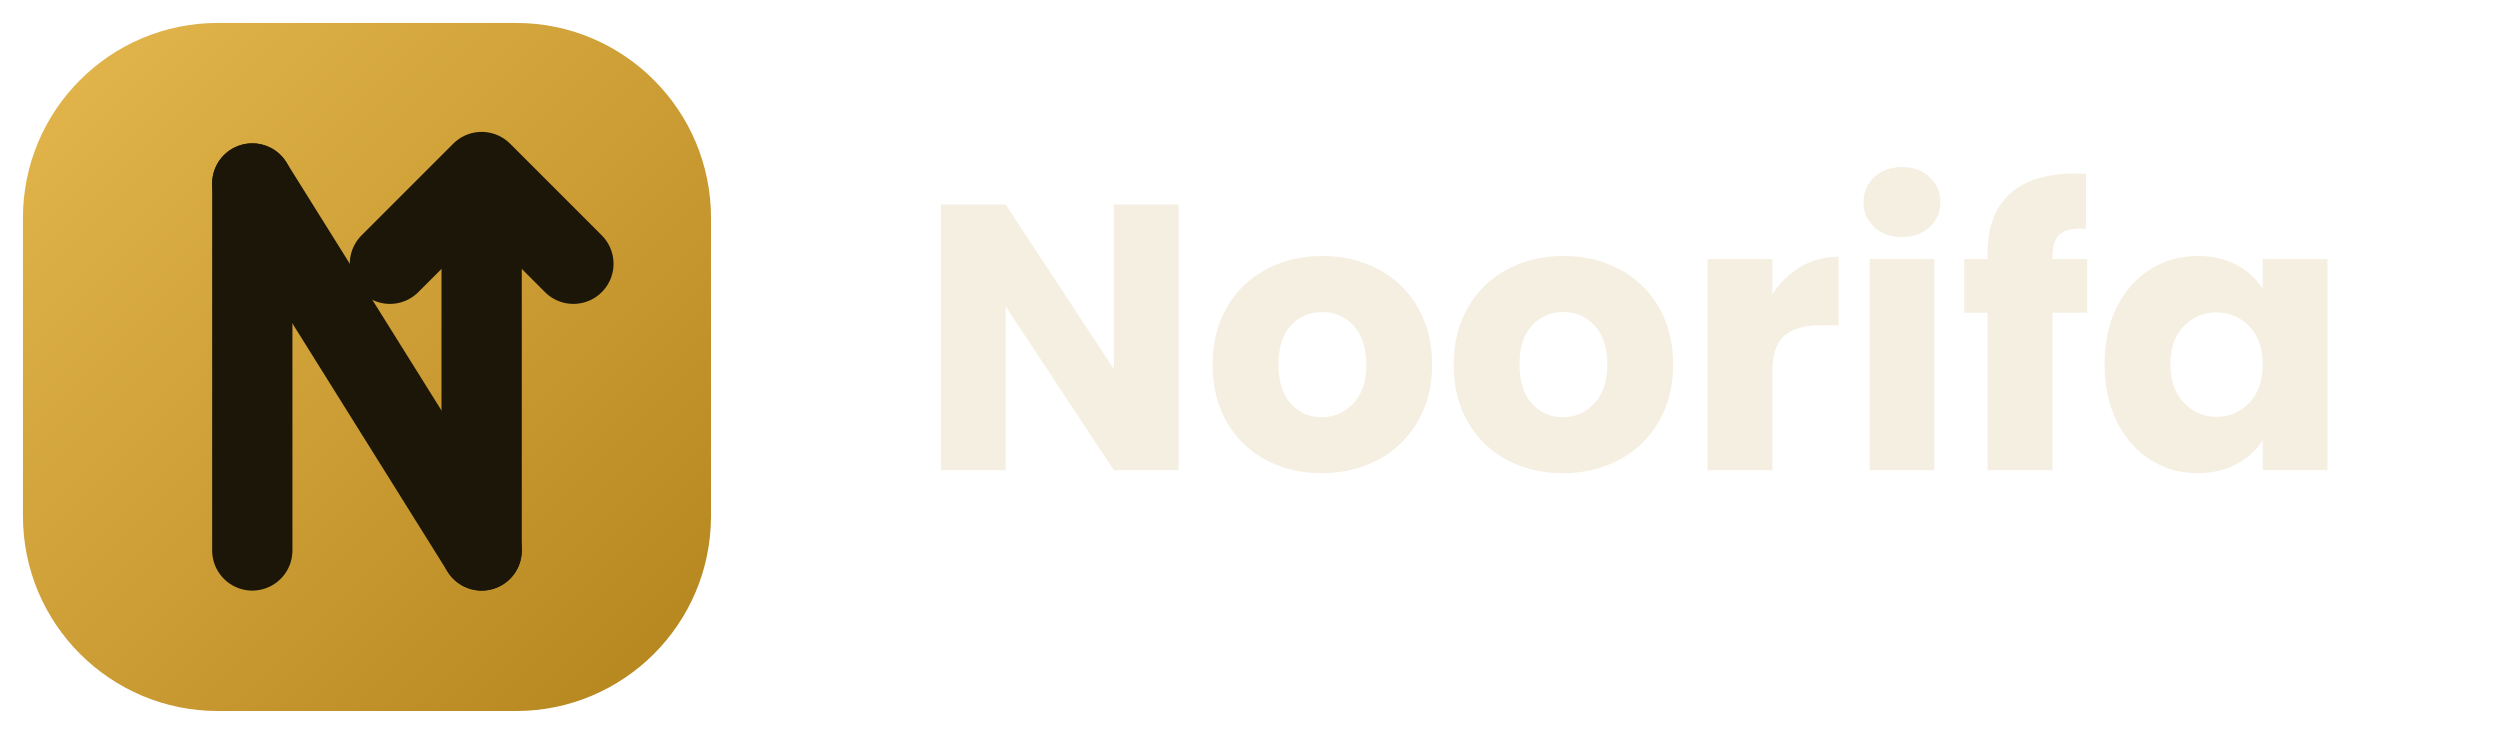
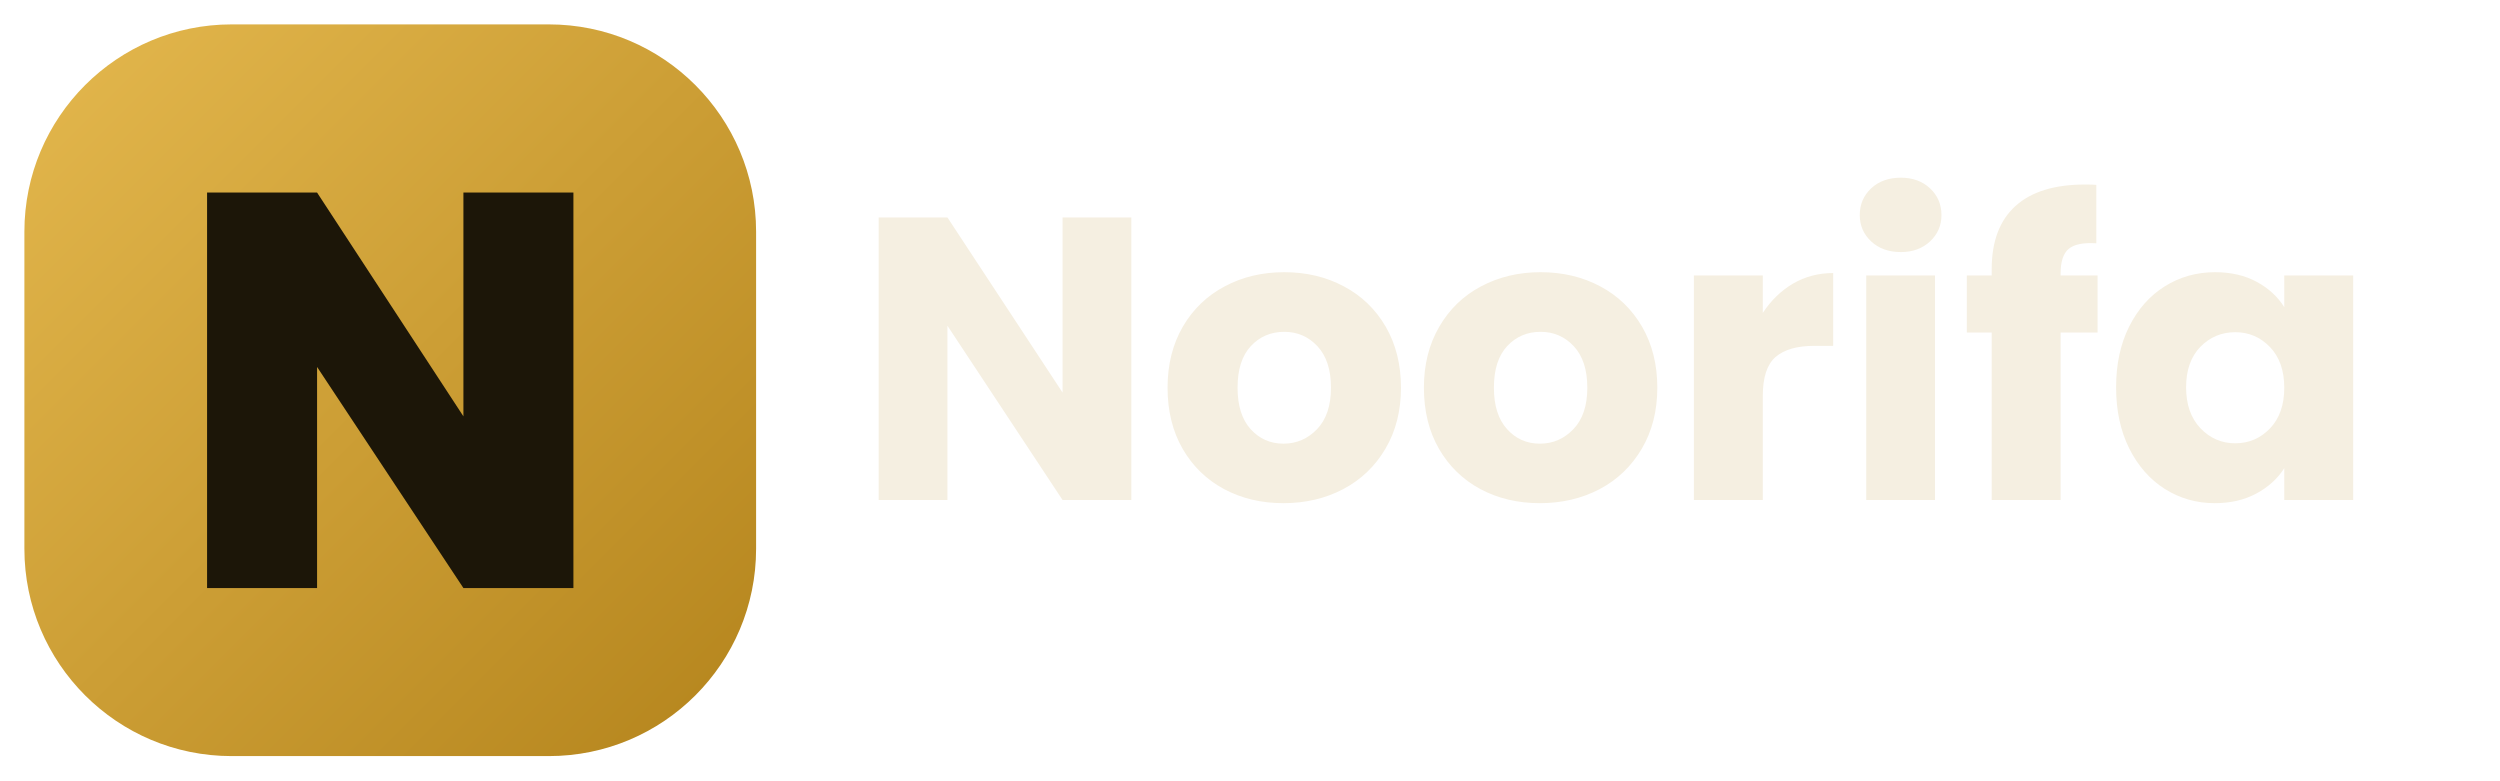
- <svg xmlns="http://www.w3.org/2000/svg" viewBox="0 0 218 64" width="218" height="64" role="img" aria-label="Noorifa">
+ <svg xmlns="http://www.w3.org/2000/svg" viewBox="0 0 205 64" width="205" height="64" role="img" aria-label="Noorifa">
  <defs>
    <linearGradient id="noorifaGoldLight" x1="0" y1="0" x2="1" y2="1">
      <stop offset="0" stop-color="#E4B84E" />
      <stop offset="1" stop-color="#B4841C" />
    </linearGradient>
  </defs>
  <rect x="2" y="2" width="60" height="60" rx="17" fill="url(#noorifaGoldLight)" />
-   <g fill="none" stroke="#1c1608" stroke-width="7" stroke-linecap="round" stroke-linejoin="round">
-     <path d="M22 48V16" />
-     <path d="M22 16 42 48" />
-     <path d="M42 48V16" />
-     <path d="M34 23 42 15 50 23" />
-   </g>
-   <path d="M102.77 17.83L102.77 41L97.13 41L87.69 26.71L87.69 41L82.05 41L82.05 17.83L87.69 17.83L97.13 32.19L97.13 17.83L102.77 17.83M115.24 41.26Q112.54 41.26 110.38 40.11Q108.22 38.95 106.98 36.81Q105.74 34.66 105.74 31.79Q105.74 28.95 106.99 26.79Q108.25 24.63 110.43 23.48Q112.60 22.32 115.31 22.32Q118.02 22.32 120.19 23.48Q122.37 24.63 123.63 26.79Q124.88 28.95 124.88 31.79Q124.88 34.63 123.61 36.79Q122.34 38.95 120.14 40.11Q117.95 41.26 115.24 41.26M115.24 36.38Q116.86 36.38 118 35.19Q119.14 34 119.14 31.79Q119.14 29.58 118.03 28.39Q116.93 27.21 115.31 27.21Q113.66 27.21 112.57 28.38Q111.48 29.55 111.48 31.79Q111.48 34 112.55 35.19Q113.63 36.38 115.24 36.38M136.27 41.26Q133.56 41.26 131.40 40.11Q129.24 38.95 128 36.81Q126.76 34.66 126.76 31.79Q126.76 28.95 128.02 26.79Q129.27 24.63 131.45 23.48Q133.63 22.32 136.33 22.32Q139.04 22.32 141.22 23.48Q143.39 24.63 144.65 26.79Q145.90 28.95 145.90 31.79Q145.90 34.63 144.63 36.79Q143.36 38.95 141.17 40.11Q138.97 41.26 136.27 41.26M136.27 36.38Q137.88 36.38 139.02 35.19Q140.16 34 140.16 31.79Q140.16 29.58 139.05 28.39Q137.95 27.21 136.33 27.21Q134.68 27.21 133.59 28.38Q132.50 29.55 132.50 31.79Q132.50 34 133.58 35.19Q134.65 36.38 136.27 36.38M154.55 25.66Q155.54 24.14 157.02 23.26Q158.51 22.39 160.32 22.39L160.32 28.36L158.77 28.36Q156.66 28.36 155.60 29.27Q154.55 30.18 154.55 32.45L154.55 41L148.90 41L148.90 22.59L154.55 22.59L154.55 25.66M165.87 20.67Q164.38 20.67 163.44 19.80Q162.50 18.92 162.50 17.64Q162.50 16.32 163.44 15.44Q164.38 14.57 165.87 14.57Q167.32 14.57 168.26 15.44Q169.20 16.32 169.20 17.64Q169.20 18.92 168.26 19.80Q167.32 20.67 165.87 20.67M163.03 22.59L168.67 22.59L168.67 41L163.03 41L163.03 22.59M182 22.59L182 27.27L178.97 27.27L178.97 41L173.32 41L173.32 27.27L171.28 27.27L171.28 22.59L173.32 22.59L173.32 22.06Q173.32 18.66 175.27 16.89Q177.22 15.13 180.98 15.13Q181.61 15.13 181.90 15.16L181.90 19.95Q180.29 19.85 179.63 20.41Q178.97 20.97 178.97 22.42L178.97 22.59L182 22.59M183.52 31.76Q183.52 28.92 184.59 26.78Q185.67 24.63 187.51 23.48Q189.36 22.32 191.64 22.32Q193.59 22.32 195.05 23.11Q196.52 23.91 197.31 25.19L197.31 22.59L202.96 22.59L202.96 41L197.31 41L197.31 38.39Q196.49 39.68 195.02 40.47Q193.55 41.26 191.61 41.26Q189.36 41.26 187.51 40.09Q185.67 38.92 184.59 36.76Q183.52 34.60 183.52 31.76M197.31 31.79Q197.31 29.68 196.14 28.46Q194.97 27.24 193.29 27.24Q191.61 27.24 190.43 28.44Q189.26 29.65 189.26 31.76Q189.26 33.87 190.43 35.11Q191.61 36.35 193.29 36.35Q194.97 36.35 196.14 35.13Q197.31 33.91 197.31 31.79" fill="#f5efe1" />
+   <path d="M47.02 15.79L47.02 48.22L38 48.22L26 30.09L26 48.22L16.98 48.22L16.98 15.79L26 15.79L38 34.14L38 15.79" fill="#1c1608" />
+   <path d="M92.77 17.83L92.77 41L87.13 41L77.69 26.71L77.69 41L72.05 41L72.05 17.83L77.69 17.83L87.13 32.19L87.13 17.83L92.77 17.83M105.24 41.26Q102.54 41.26 100.38 40.11Q98.22 38.95 96.98 36.81Q95.74 34.66 95.74 31.79Q95.74 28.95 96.99 26.79Q98.25 24.63 100.43 23.48Q102.60 22.32 105.31 22.32Q108.02 22.32 110.19 23.48Q112.37 24.63 113.63 26.79Q114.88 28.95 114.88 31.79Q114.88 34.63 113.61 36.79Q112.34 38.95 110.14 40.11Q107.95 41.26 105.24 41.26M105.24 36.38Q106.86 36.38 108 35.19Q109.14 34 109.14 31.79Q109.14 29.58 108.03 28.39Q106.93 27.21 105.31 27.21Q103.66 27.21 102.57 28.38Q101.48 29.55 101.48 31.79Q101.48 34 102.55 35.19Q103.63 36.38 105.24 36.38M126.27 41.26Q123.56 41.26 121.40 40.11Q119.24 38.95 118 36.81Q116.76 34.66 116.76 31.79Q116.76 28.95 118.02 26.79Q119.27 24.63 121.45 23.48Q123.63 22.32 126.33 22.32Q129.04 22.32 131.22 23.48Q133.39 24.63 134.65 26.79Q135.90 28.95 135.90 31.79Q135.90 34.63 134.63 36.79Q133.36 38.95 131.17 40.11Q128.97 41.26 126.27 41.26M126.27 36.38Q127.88 36.38 129.02 35.19Q130.16 34 130.16 31.79Q130.16 29.58 129.05 28.39Q127.95 27.21 126.33 27.21Q124.68 27.21 123.59 28.38Q122.50 29.55 122.50 31.79Q122.50 34 123.58 35.19Q124.65 36.38 126.27 36.38M144.55 25.66Q145.54 24.14 147.02 23.26Q148.51 22.39 150.32 22.39L150.32 28.36L148.77 28.36Q146.66 28.36 145.60 29.27Q144.55 30.18 144.55 32.45L144.55 41L138.90 41L138.90 22.59L144.55 22.59L144.55 25.66M155.87 20.67Q154.38 20.67 153.44 19.80Q152.50 18.92 152.50 17.64Q152.50 16.32 153.44 15.44Q154.38 14.57 155.87 14.57Q157.32 14.57 158.26 15.44Q159.20 16.32 159.20 17.64Q159.20 18.92 158.26 19.80Q157.32 20.67 155.87 20.67M153.03 22.59L158.67 22.59L158.67 41L153.03 41L153.03 22.59M172 22.59L172 27.27L168.97 27.27L168.97 41L163.32 41L163.32 27.27L161.28 27.27L161.28 22.59L163.32 22.59L163.32 22.06Q163.32 18.66 165.27 16.89Q167.22 15.13 170.98 15.13Q171.61 15.13 171.90 15.16L171.90 19.95Q170.29 19.85 169.63 20.41Q168.97 20.97 168.97 22.42L168.97 22.59L172 22.59M173.52 31.76Q173.52 28.92 174.59 26.78Q175.67 24.63 177.51 23.48Q179.36 22.32 181.64 22.32Q183.59 22.32 185.05 23.11Q186.52 23.91 187.31 25.19L187.31 22.59L192.96 22.59L192.96 41L187.31 41L187.31 38.39Q186.49 39.68 185.02 40.47Q183.55 41.26 181.61 41.26Q179.36 41.26 177.51 40.09Q175.67 38.92 174.59 36.76Q173.52 34.60 173.52 31.76M187.31 31.79Q187.31 29.68 186.14 28.46Q184.97 27.24 183.29 27.24Q181.61 27.24 180.43 28.44Q179.26 29.65 179.26 31.76Q179.26 33.87 180.43 35.11Q181.61 36.35 183.29 36.35Q184.97 36.35 186.14 35.13Q187.31 33.91 187.31 31.79" fill="#f5efe1" />
</svg>
